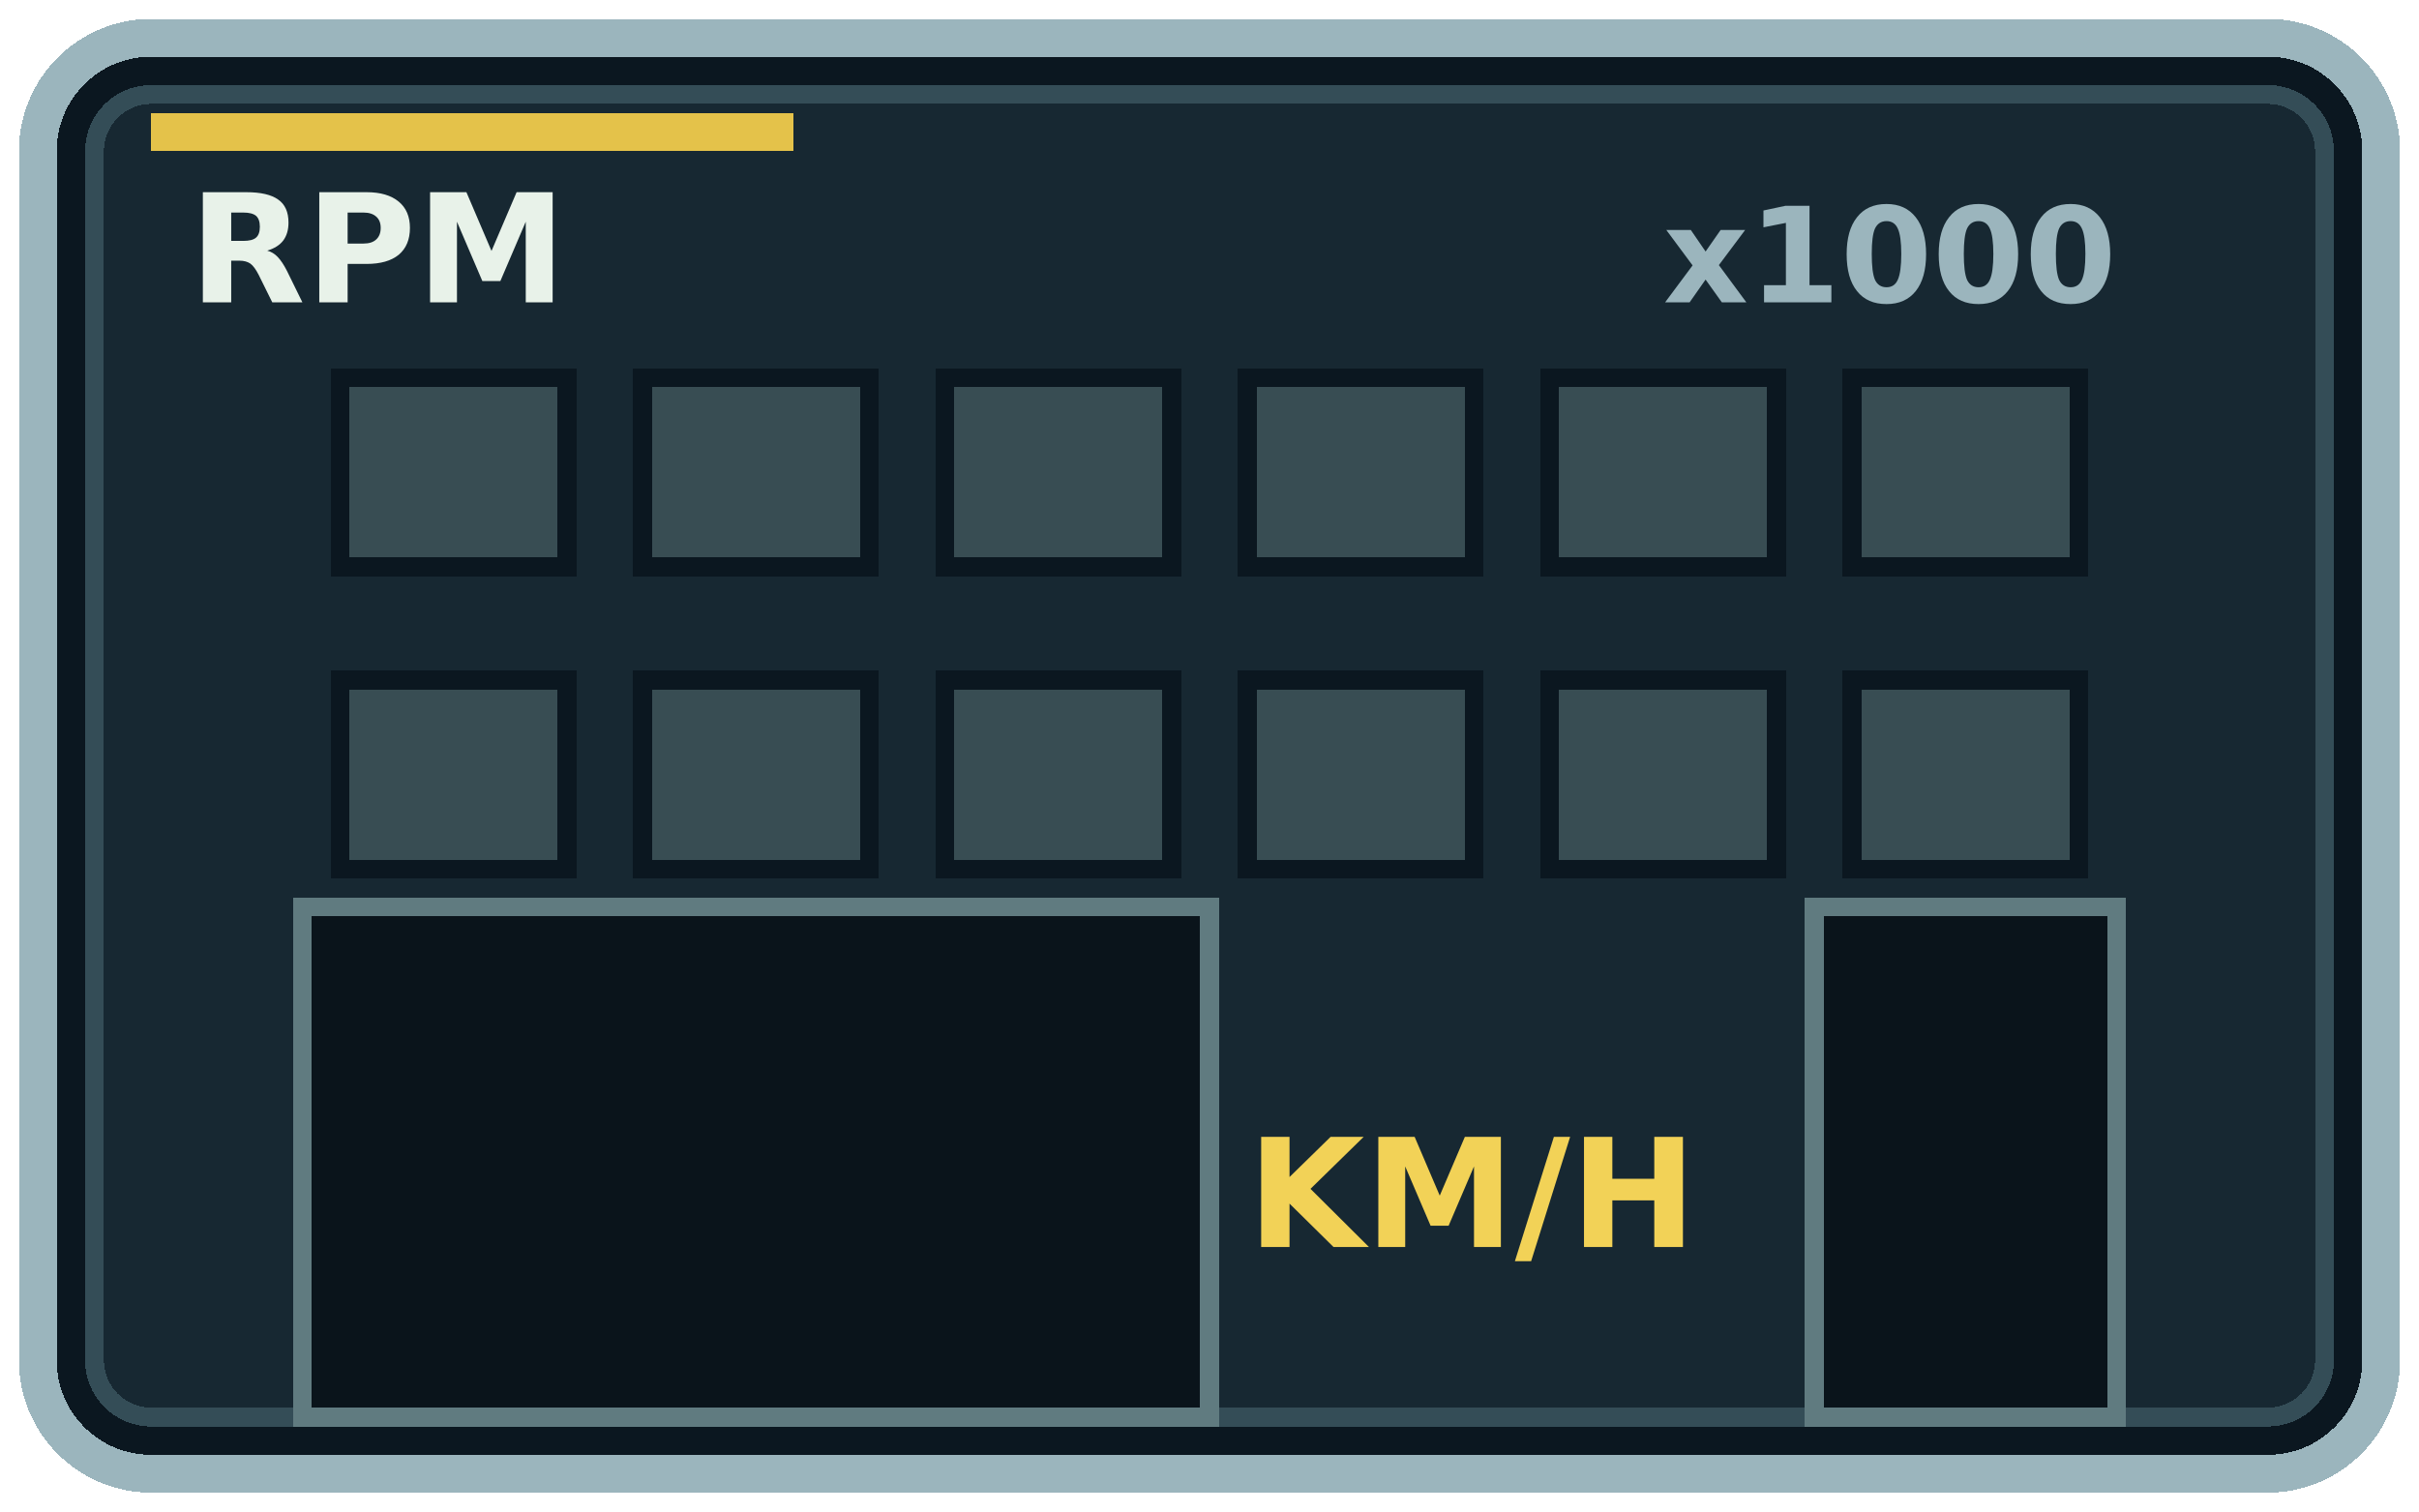
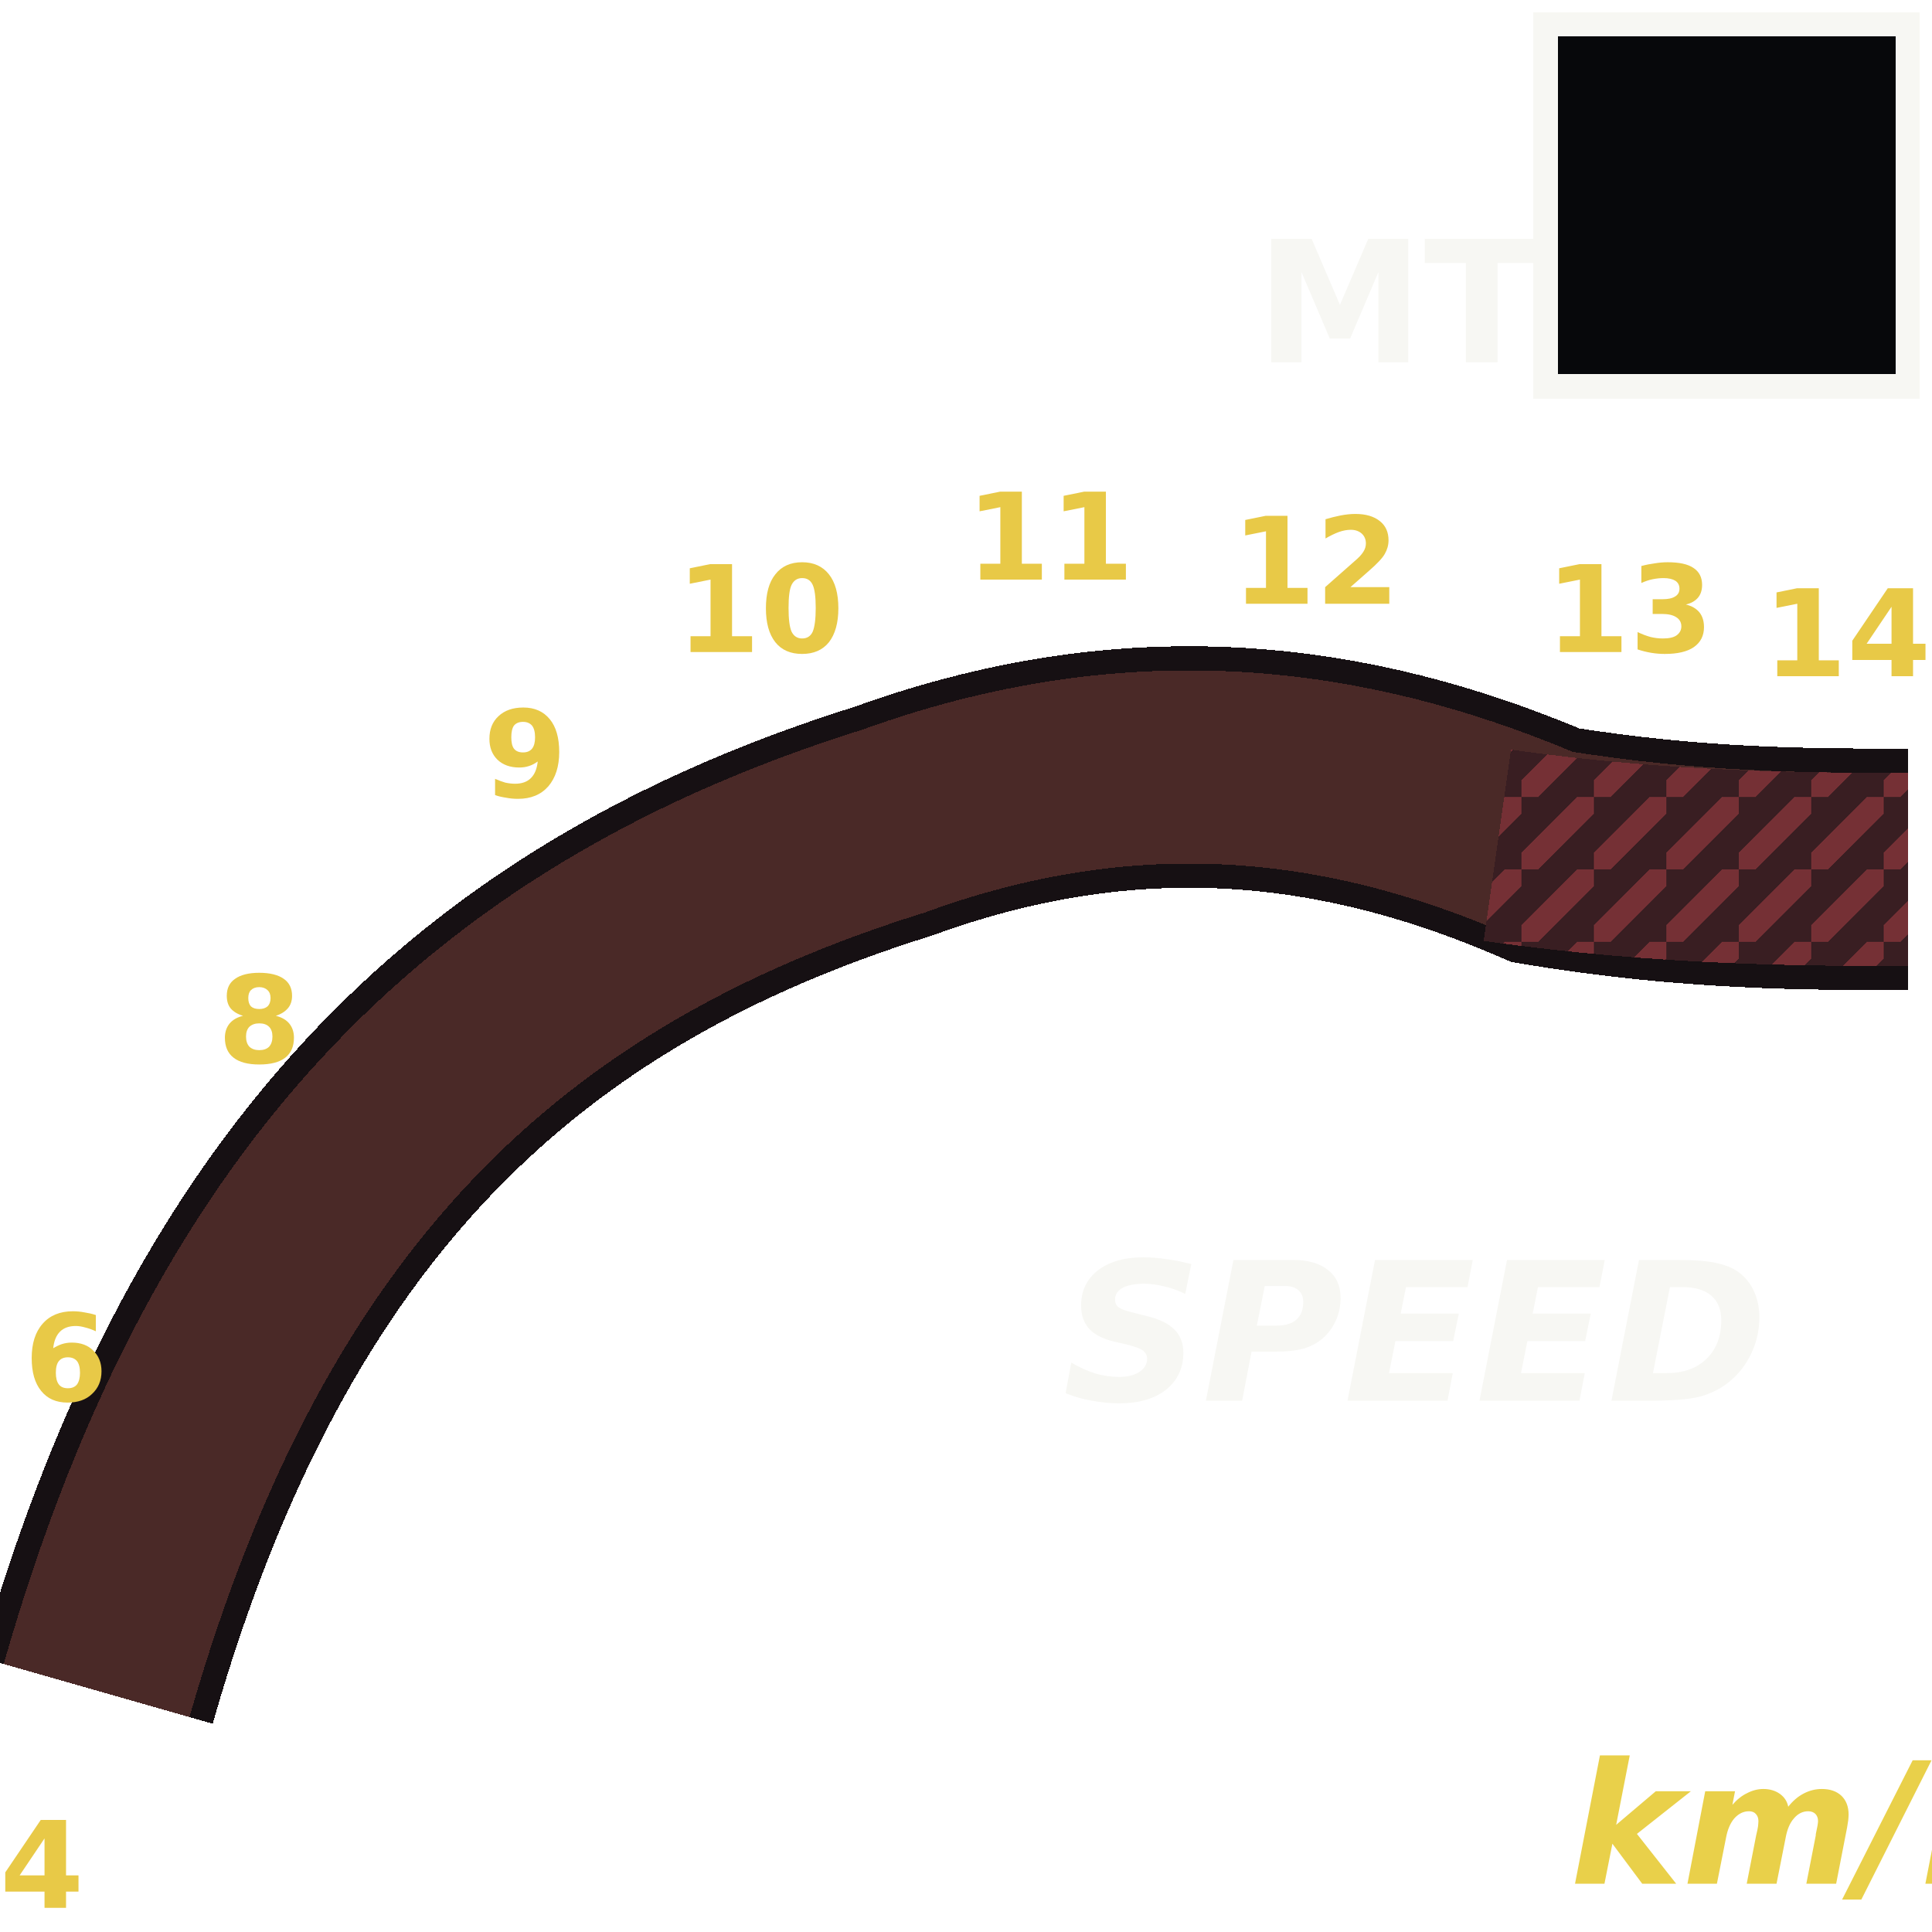
- <svg xmlns="http://www.w3.org/2000/svg" width="128" height="80" viewBox="0 0 128 80" shape-rendering="crispEdges">
-   <rect x="2" y="2" width="124" height="76" rx="6" fill="#0b1720" stroke="#9bb5bd" stroke-width="2" />
-   <rect x="5" y="5" width="118" height="70" rx="3" fill="#172832" stroke="#344d57" />
-   <path d="M8 7h34" stroke="#e4c24a" stroke-width="2" />
-   <text x="10" y="16" font-family="DejaVu Sans,Arial,sans-serif" font-size="8" font-weight="bold" fill="#e8f2e9">RPM</text>
-   <text x="88" y="16" font-family="DejaVu Sans,Arial,sans-serif" font-size="7" font-weight="bold" fill="#9bb5bd">x1000</text>
-   <g fill="#384d53" stroke="#0b1720" stroke-width="1">
-     <rect x="18" y="20" width="12" height="10" />
-     <rect x="34" y="20" width="12" height="10" />
-     <rect x="50" y="20" width="12" height="10" />
-     <rect x="66" y="20" width="12" height="10" />
-     <rect x="82" y="20" width="12" height="10" />
-     <rect x="98" y="20" width="12" height="10" />
-     <rect x="18" y="36" width="12" height="10" />
-     <rect x="34" y="36" width="12" height="10" />
-     <rect x="50" y="36" width="12" height="10" />
-     <rect x="66" y="36" width="12" height="10" />
-     <rect x="82" y="36" width="12" height="10" />
-     <rect x="98" y="36" width="12" height="10" />
+ <svg xmlns="http://www.w3.org/2000/svg" width="80" height="80" viewBox="0 0 80 80" shape-rendering="crispEdges">
+   <defs>
+     <pattern id="redline" width="3" height="3" patternUnits="userSpaceOnUse">
+       <rect width="3" height="3" fill="#391e22" />
+       <path d="M0 3L3 0" stroke="#753035" stroke-width="1" />
+     </pattern>
+   </defs>
+   <path d="M4 70 C10 49 21 39 37 34 C48 30 57 32 64 35 C70 36 75 36 79 36" fill="none" stroke="#161013" stroke-width="10" />
+   <path d="M4 70 C10 49 21 39 37 34 C48 30 57 32 64 35 C70 36 75 36 79 36" fill="none" stroke="#4a2927" stroke-width="8" />
+   <path d="M62 35 C69 36 75 36 79 36" fill="none" stroke="url(#redline)" stroke-width="8" />
+   <g font-family="DejaVu Sans,Arial,sans-serif" font-size="5" font-weight="bold" fill="#e8c947">
+     <text x="0" y="79">4</text>
+     <text x="1" y="58">6</text>
+     <text x="9" y="44">8</text>
+     <text x="20" y="33">9</text>
+     <text x="28" y="27">10</text>
+     <text x="40" y="24">11</text>
+     <text x="51" y="25">12</text>
+     <text x="64" y="27">13</text>
+     <text x="73" y="28">14</text>
  </g>
-   <path d="M16 48h48v27H16z" fill="#0a141b" stroke="#607b80" />
-   <path d="M96 48h16v27H96z" fill="#0a141b" stroke="#607b80" />
-   <text x="66" y="66" font-family="DejaVu Sans,Arial,sans-serif" font-size="8" font-weight="bold" fill="#f2d257">KM/H</text>
+   <text x="52" y="15" font-family="DejaVu Sans,Arial,sans-serif" font-size="7" font-weight="bold" fill="#f7f7f3">MT</text>
+   <path d="M64 1H79V16H64Z" fill="#07080b" stroke="#f7f7f3" stroke-width="1" />
+   <text x="44" y="58" font-family="DejaVu Sans,Arial,sans-serif" font-size="8" font-weight="bold" font-style="italic" fill="#f7f7f3">SPEED</text>
+   <text x="65" y="78" font-family="DejaVu Sans,Arial,sans-serif" font-size="7" font-weight="bold" font-style="italic" fill="#e9d04a">km/h</text>
</svg>
